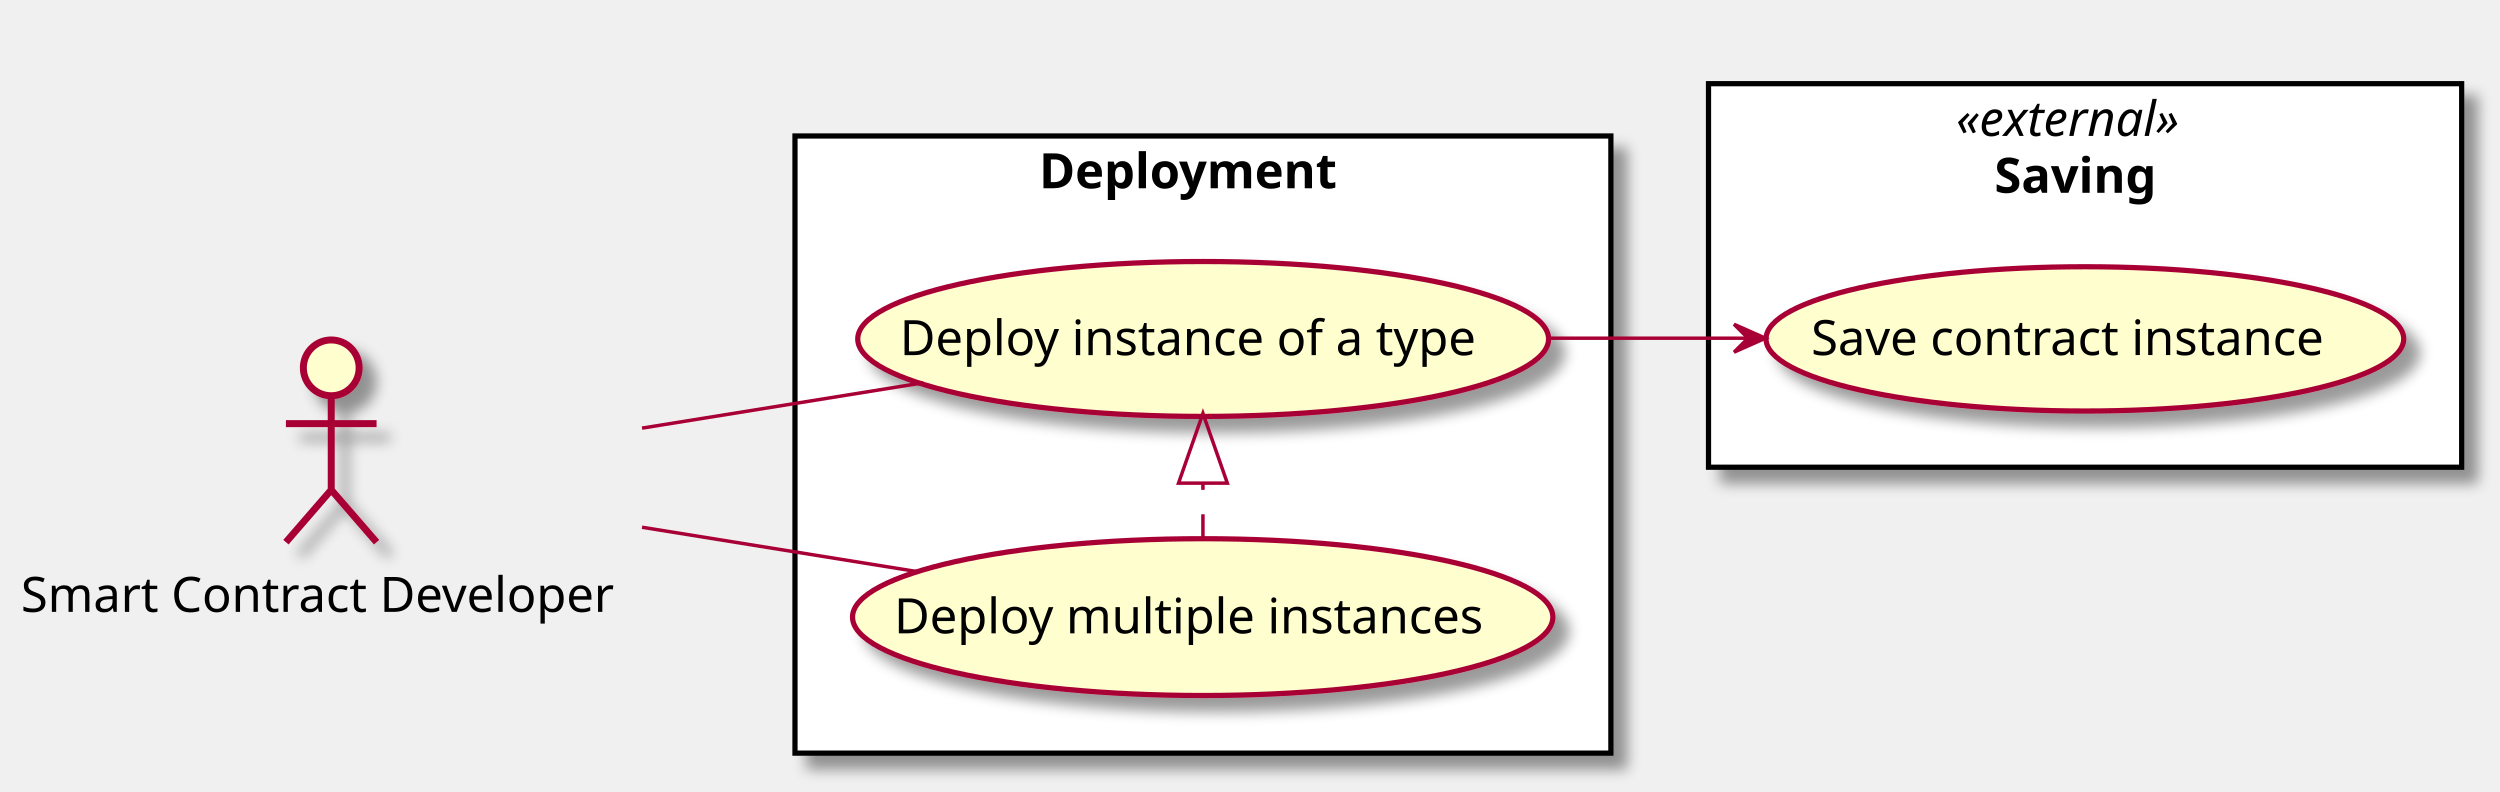
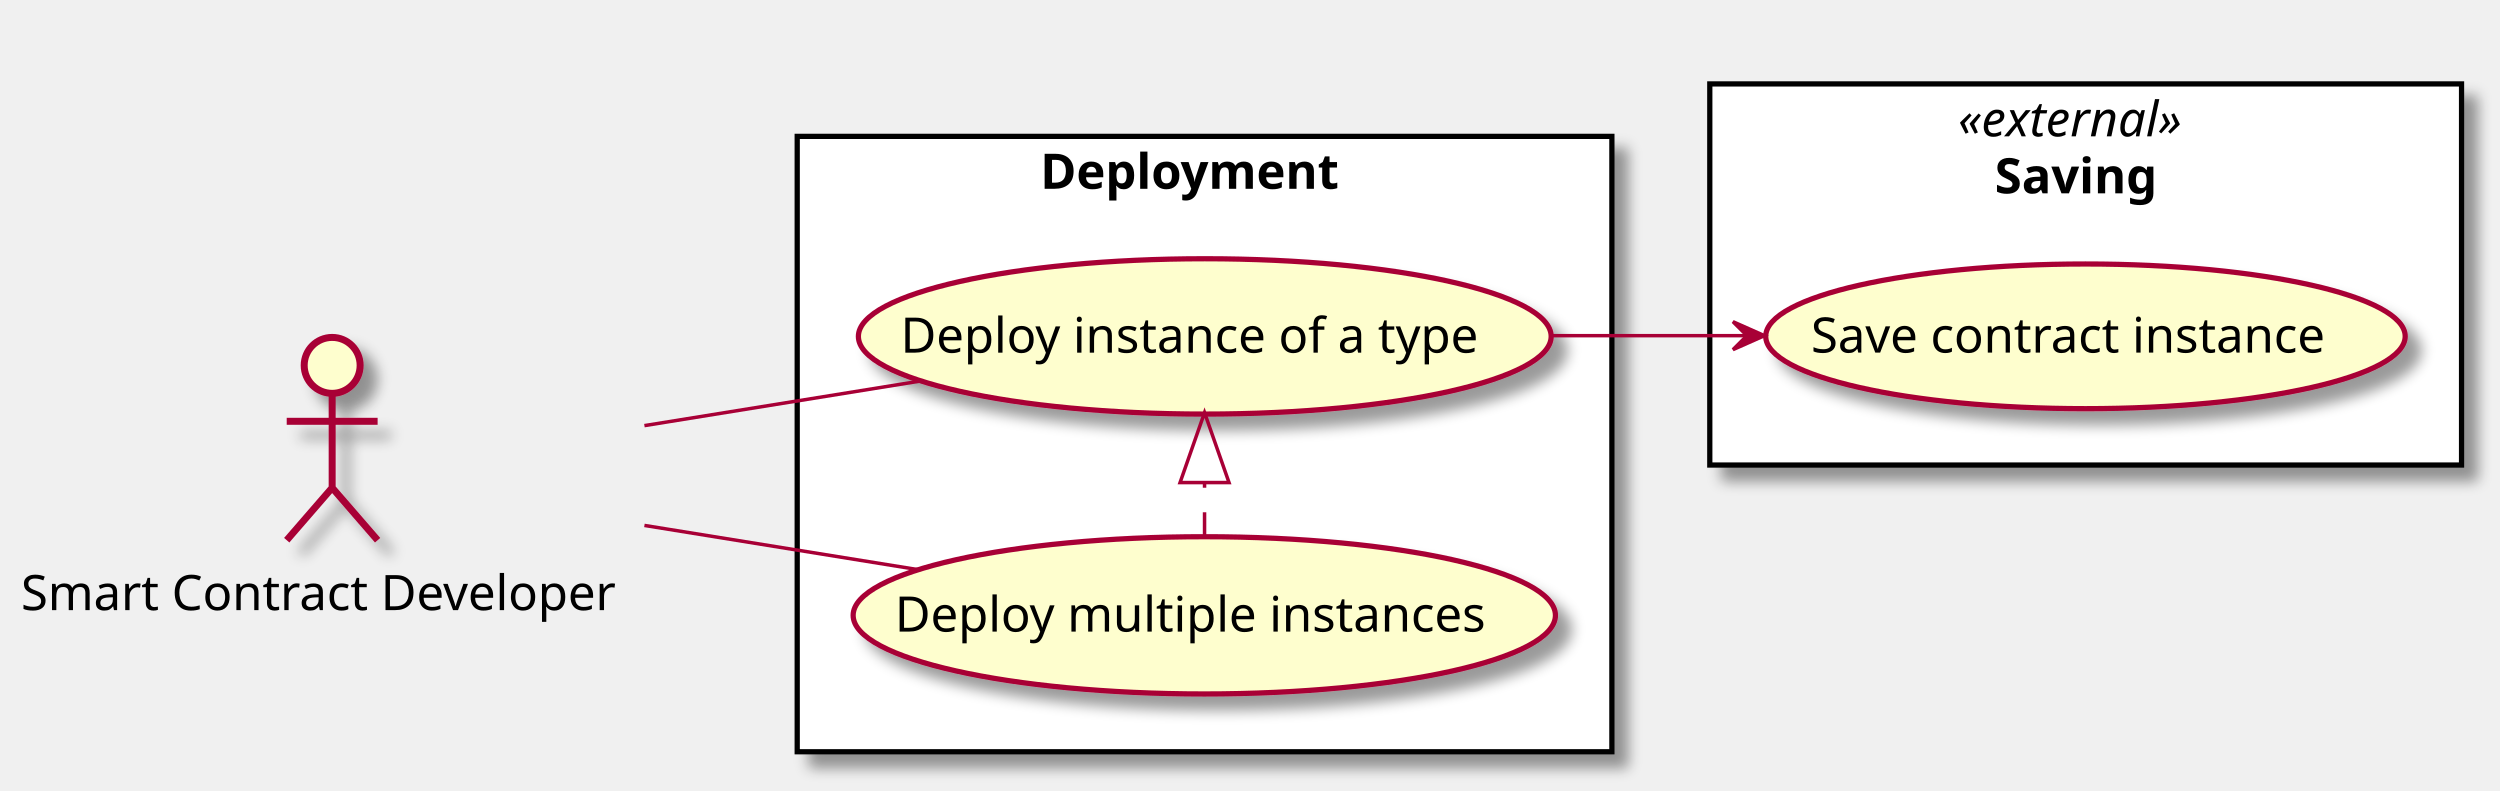
- <svg xmlns="http://www.w3.org/2000/svg" contentScriptType="application/ecmascript" contentStyleType="text/css" height="227px" preserveAspectRatio="none" style="width:717px;height:227px;" version="1.1" viewBox="0 0 717 227" width="717px" zoomAndPan="magnify">
+ <svg xmlns="http://www.w3.org/2000/svg" contentScriptType="application/ecmascript" contentStyleType="text/css" height="226px" preserveAspectRatio="none" style="width:715px;height:226px;" version="1.1" viewBox="0 0 715 226" width="715px" zoomAndPan="magnify">
  <defs>
    <filter height="300%" id="f1jbzj0o35qwjr" width="300%" x="-1" y="-1">
      <feGaussianBlur result="blurOut" stdDeviation="2.0" />
      <feColorMatrix in="blurOut" result="blurOut2" type="matrix" values="0 0 0 0 0 0 0 0 0 0 0 0 0 0 0 0 0 0 .4 0" />
      <feOffset dx="4.0" dy="4.0" in="blurOut2" result="blurOut3" />
      <feBlend in="SourceGraphic" in2="blurOut3" mode="normal" />
    </filter>
  </defs>
  <g>
-     <rect fill="#FFFFFF" filter="url(#f1jbzj0o35qwjr)" height="110" style="stroke: #000000; stroke-width: 1.5;" width="216" x="490" y="24" />
-     <text fill="#000000" font-family="sans-serif" font-size="14" font-style="italic" lengthAdjust="spacingAndGlyphs" textLength="74" x="561" y="38.995">«external»</text>
-     <text fill="#000000" font-family="sans-serif" font-size="14" font-weight="bold" lengthAdjust="spacingAndGlyphs" textLength="52" x="572" y="55.292">Saving</text>
-     <rect fill="#FFFFFF" filter="url(#f1jbzj0o35qwjr)" height="177" style="stroke: #000000; stroke-width: 1.5;" width="234" x="228" y="39" />
-     <text fill="#000000" font-family="sans-serif" font-size="14" font-weight="bold" lengthAdjust="spacingAndGlyphs" textLength="94" x="298" y="53.995">Deployment</text>
-     <ellipse cx="597.943" cy="97.189" fill="#FEFECE" filter="url(#f1jbzj0o35qwjr)" rx="91.443" ry="20.689" style="stroke: #A80036; stroke-width: 1.5;" />
-     <text fill="#000000" font-family="sans-serif" font-size="14" lengthAdjust="spacingAndGlyphs" textLength="157" x="519.443" y="101.837">Save contract instance</text>
-     <ellipse cx="345.067" cy="97.213" fill="#FEFECE" filter="url(#f1jbzj0o35qwjr)" rx="99.067" ry="22.213" style="stroke: #A80036; stroke-width: 1.5;" />
-     <text fill="#000000" font-family="sans-serif" font-size="14" lengthAdjust="spacingAndGlyphs" textLength="174" x="258.067" y="101.862">Deploy instance of a type</text>
-     <ellipse cx="344.928" cy="176.986" fill="#FEFECE" filter="url(#f1jbzj0o35qwjr)" rx="100.428" ry="22.486" style="stroke: #A80036; stroke-width: 1.5;" />
-     <text fill="#000000" font-family="sans-serif" font-size="14" lengthAdjust="spacingAndGlyphs" textLength="177" x="256.428" y="181.634">Deploy multiple instances</text>
-     <ellipse cx="95" cy="105.5" fill="#FEFECE" filter="url(#f1jbzj0o35qwjr)" rx="8" ry="8" style="stroke: #A80036; stroke-width: 2.0;" />
-     <path d="M95,113.5 L95,140.5 M82,121.5 L108,121.5 M95,140.5 L82,155.5 M95,140.5 L108,155.5 " fill="none" filter="url(#f1jbzj0o35qwjr)" style="stroke: #A80036; stroke-width: 2.0;" />
-     <text fill="#000000" font-family="sans-serif" font-size="14" lengthAdjust="spacingAndGlyphs" textLength="178" x="6" y="175.495">Smart Contract Developer</text>
-     <path d="M345,154.5 C345,149.259 345,144.018 345,138.777 " fill="none" id="MultipleInstances-DeployInstance" style="stroke: #A80036; stroke-width: 1.0; stroke-dasharray: 7.0,7.0;" />
-     <polygon fill="none" points="338,138.562,345,118.562,352,138.562,338,138.562" style="stroke: #A80036; stroke-width: 1.0;" />
-     <path d="M444.122,97 C462.848,97 482.429,97 501.086,97 " fill="none" id="DeployInstance-SaveInstance" style="stroke: #A80036; stroke-width: 1.0;" />
-     <polygon fill="#A80036" points="506.322,97,497.322,93,501.322,97,497.322,101,506.322,97" style="stroke: #A80036; stroke-width: 1.0;" />
-     <path d="M184.134,122.785 C210.447,118.541 239.118,113.916 264.82,109.771 " fill="none" id="Developer-DeployInstance" style="stroke: #A80036; stroke-width: 1.0;" />
-     <path d="M184.134,151.215 C209.89,155.369 237.905,159.888 263.184,163.965 " fill="none" id="Developer-MultipleInstances" style="stroke: #A80036; stroke-width: 1.0;" />
+     <rect fill="#FFFFFF" filter="url(#f1jbzj0o35qwjr)" height="109" style="stroke: #000000; stroke-width: 1.5;" width="215" x="489" y="24" />
+     <text fill="#000000" font-family="sans-serif" font-size="14" font-style="italic" lengthAdjust="spacingAndGlyphs" textLength="73" x="560" y="38.995">«external»</text>
+     <text fill="#000000" font-family="sans-serif" font-size="14" font-weight="bold" lengthAdjust="spacingAndGlyphs" textLength="52" x="570.5" y="55.292">Saving</text>
+     <rect fill="#FFFFFF" filter="url(#f1jbzj0o35qwjr)" height="176" style="stroke: #000000; stroke-width: 1.5;" width="233" x="228" y="39" />
+     <text fill="#000000" font-family="sans-serif" font-size="14" font-weight="bold" lengthAdjust="spacingAndGlyphs" textLength="94" x="297.5" y="53.995">Deployment</text>
+     <ellipse cx="596.443" cy="96.189" fill="#FEFECE" filter="url(#f1jbzj0o35qwjr)" rx="91.443" ry="20.689" style="stroke: #A80036; stroke-width: 1.5;" />
+     <text fill="#000000" font-family="sans-serif" font-size="14" lengthAdjust="spacingAndGlyphs" textLength="157" x="517.943" y="100.837">Save contract instance</text>
+     <ellipse cx="344.567" cy="96.213" fill="#FEFECE" filter="url(#f1jbzj0o35qwjr)" rx="99.067" ry="22.213" style="stroke: #A80036; stroke-width: 1.5;" />
+     <text fill="#000000" font-family="sans-serif" font-size="14" lengthAdjust="spacingAndGlyphs" textLength="174" x="257.567" y="100.862">Deploy instance of a type</text>
+     <ellipse cx="344.428" cy="175.986" fill="#FEFECE" filter="url(#f1jbzj0o35qwjr)" rx="100.428" ry="22.486" style="stroke: #A80036; stroke-width: 1.5;" />
+     <text fill="#000000" font-family="sans-serif" font-size="14" lengthAdjust="spacingAndGlyphs" textLength="177" x="255.928" y="180.634">Deploy multiple instances</text>
+     <ellipse cx="95" cy="104.5" fill="#FEFECE" filter="url(#f1jbzj0o35qwjr)" rx="8" ry="8" style="stroke: #A80036; stroke-width: 2.0;" />
+     <path d="M95,112.5 L95,139.5 M82,120.5 L108,120.5 M95,139.5 L82,154.5 M95,139.5 L108,154.5 " fill="none" filter="url(#f1jbzj0o35qwjr)" style="stroke: #A80036; stroke-width: 2.0;" />
+     <text fill="#000000" font-family="sans-serif" font-size="14" lengthAdjust="spacingAndGlyphs" textLength="178" x="6" y="174.495">Smart Contract Developer</text>
+     <path d="M344.5,153.5 C344.5,148.417 344.5,143.334 344.5,138.251 " fill="none" id="MultipleInstances-DeployInstance" style="stroke: #A80036; stroke-width: 1.0; stroke-dasharray: 7.0,7.0;" />
+     <polygon fill="none" points="337.5,138.012,344.5,118.012,351.5,138.012,337.5,138.012" style="stroke: #A80036; stroke-width: 1.0;" />
+     <path d="M443.589,96 C461.97,96 481.166,96 499.483,96 " fill="none" id="DeployInstance-SaveInstance" style="stroke: #A80036; stroke-width: 1.0;" />
+     <polygon fill="#A80036" points="504.624,96,495.624,92,499.624,96,495.624,100,504.624,96" style="stroke: #A80036; stroke-width: 1.0;" />
+     <path d="M184.305,121.728 C210.265,117.533 238.498,112.97 263.881,108.868 " fill="none" id="Developer-DeployInstance" style="stroke: #A80036; stroke-width: 1.0;" />
+     <path d="M184.305,150.272 C209.849,154.4 237.593,158.884 262.657,162.935 " fill="none" id="Developer-MultipleInstances" style="stroke: #A80036; stroke-width: 1.0;" />
  </g>
</svg>
